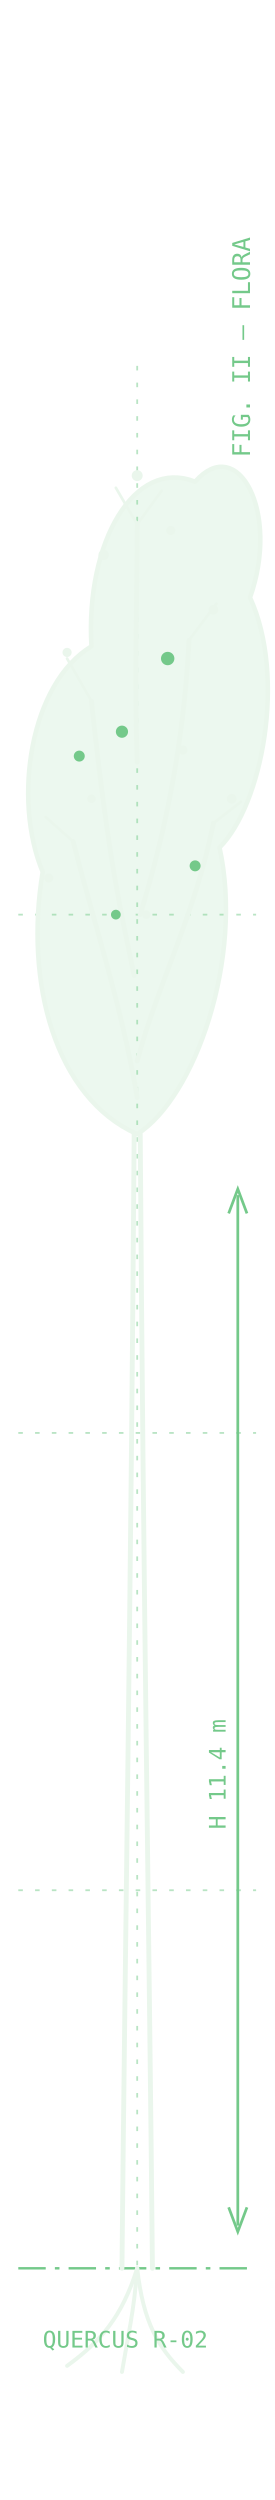
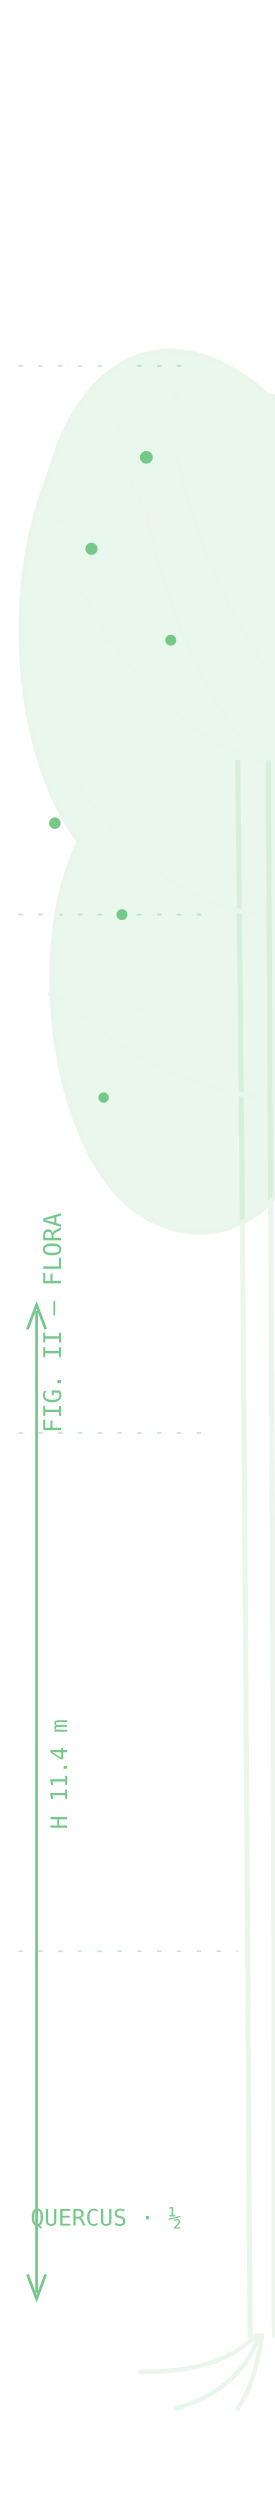
<svg xmlns="http://www.w3.org/2000/svg" viewBox="0 0 90 820">
-   <g stroke="#74c98a" stroke-width="0.8">
-     <line x1="6" y1="744" x2="84" y2="744" stroke-dasharray="9 3 1.5 3" />
-     <g stroke-width="0.6" opacity="0.5" stroke-dasharray="1.5 4">
-       <line x1="45" y1="120" x2="45" y2="744" />
-       <line x1="6" y1="300" x2="84" y2="300" />
-       <line x1="6" y1="470" x2="84" y2="470" />
-       <line x1="6" y1="620" x2="84" y2="620" />
-     </g>
+   <g stroke="#74c98a" stroke-width="0.6" opacity="0.4" stroke-dasharray="1.5 5">
+     <line x1="6" y1="120" x2="60" y2="120" />
+     <line x1="6" y1="300" x2="70" y2="300" />
+     <line x1="6" y1="470" x2="70" y2="470" />
+     <line x1="6" y1="640" x2="78" y2="640" />
  </g>
-   <g fill="none" stroke="#eaf6ec" stroke-width="1.3" stroke-linecap="round" stroke-linejoin="round">
-     <path d="M45 744 C 40 760 33 768 22 776" />
-     <path d="M45 744 C 47 762 52 770 60 778" />
-     <path d="M45 744 C 44 758 42 766 40 778" />
+   <g fill="none" stroke="#eaf6ec" stroke-width="1.5" stroke-linecap="round" stroke-linejoin="round">
+     <path d="M84 766 C 74 776 60 778 46 778" />
+     <path d="M86 766 C 84 778 82 784 78 790" />
+     <path d="M85 766 C 80 780 70 786 58 790" />
  </g>
-   <path d="M45 372            C 18 360 8 322 14 286            C 4 262 10 224 30 212            C 28 178 44 150 64 158            C 78 142 92 168 82 196            C 94 222 86 264 72 278            C 80 314 64 360 45 372 Z" fill="rgba(116,201,138,.14)" stroke="#eaf6ec" stroke-width="1.5" stroke-linejoin="round" />
-   <g fill="none" stroke="#eaf6ec" stroke-width="1.6" stroke-linecap="round" stroke-linejoin="round">
-     <path d="M40 744 C 41 640 43 520 44 372" />
-     <path d="M50 744 C 49 640 47 520 46 372" />
-     <path d="M45 360 C 40 330 30 300 24 276" />
-     <path d="M45 348 C 52 322 64 300 70 270" />
-     <path d="M44 320 C 40 300 36 286 30 230" />
-     <path d="M46 300 C 52 280 60 250 62 210" />
-     <path d="M45 250 C 44 222 45 196 45 172" />
+   <g fill="none" stroke="#eaf6ec" stroke-width="1.7" stroke-linecap="round" stroke-linejoin="round">
+     <path d="M82 766 C 81 600 80 430 78 250" />
+     <path d="M90 766 C 90 600 89 430 88 250" />
+   </g>
+   <path d="M88 130            C 60 104 28 112 16 156            C 0 196 6 250 26 276            C 8 312 18 380 46 398            C 64 410 86 404 96 384            L 96 130 Z" fill="rgba(116,201,138,.15)" stroke="#eaf6ec" stroke-width="1.6" stroke-linejoin="round" />
+   <g fill="none" stroke="#eaf6ec" stroke-width="1.4" stroke-linecap="round" stroke-linejoin="round">
+     <path d="M86 250 C 66 244 44 226 28 196" />
+     <path d="M86 250 C 70 234 56 206 48 168" />
+     <path d="M84 300 C 62 296 42 282 26 258" />
+     <path d="M85 360 C 60 356 40 346 24 330" />
+     <path d="M88 220 C 74 200 64 176 58 150" />
  </g>
  <g fill="none" stroke="#eaf6ec" stroke-width="0.9" stroke-linecap="round">
-     <path d="M30 230 l -8 -14" />
-     <path d="M62 210 l 9 -12" />
-     <path d="M45 172 l -7 -12" />
-     <path d="M45 172 l 8 -11" />
-     <path d="M24 276 l -9 -8" />
-     <path d="M70 270 l 9 -7" />
+     <path d="M28 196 l -8 -10" />
+     <path d="M48 168 l -6 -12" />
+     <path d="M26 258 l -9 -6" />
+     <path d="M24 330 l -8 -4" />
  </g>
  <g fill="#eaf6ec">
-     <circle cx="22" cy="214" r="1.5" />
-     <circle cx="34" cy="182" r="1.7" />
-     <circle cx="56" cy="174" r="1.5" />
-     <circle cx="70" cy="200" r="1.6" />
-     <circle cx="16" cy="288" r="1.5" />
-     <circle cx="76" cy="262" r="1.6" />
-     <circle cx="45" cy="156" r="1.8" />
-     <circle cx="30" cy="262" r="1.4" />
-     <circle cx="60" cy="246" r="1.5" />
-     <circle cx="48" cy="300" r="1.4" />
+     <circle cx="20" cy="170" r="1.6" />
+     <circle cx="40" cy="140" r="1.7" />
+     <circle cx="58" cy="130" r="1.5" />
+     <circle cx="14" cy="232" r="1.6" />
+     <circle cx="34" cy="210" r="1.4" />
+     <circle cx="30" cy="300" r="1.6" />
+     <circle cx="52" cy="170" r="1.4" />
+     <circle cx="22" cy="350" r="1.5" />
+     <circle cx="46" cy="330" r="1.5" />
+     <circle cx="64" cy="250" r="1.5" />
  </g>
  <g fill="#74c98a">
-     <circle cx="40" cy="240" r="2" />
-     <circle cx="55" cy="216" r="2.2" />
-     <circle cx="26" cy="248" r="1.8" />
-     <circle cx="64" cy="284" r="1.8" />
-     <circle cx="38" cy="300" r="1.6" />
+     <circle cx="30" cy="180" r="2" />
+     <circle cx="48" cy="150" r="2.1" />
+     <circle cx="18" cy="270" r="1.9" />
+     <circle cx="40" cy="300" r="1.8" />
+     <circle cx="56" cy="210" r="1.8" />
+     <circle cx="34" cy="360" r="1.7" />
  </g>
  <g stroke="#74c98a" stroke-width="0.9" fill="none">
-     <line x1="78" y1="392" x2="78" y2="730" />
-     <path d="M75 398 L78 390 L81 398" />
-     <path d="M75 724 L78 732 L81 724" />
+     <line x1="12" y1="430" x2="12" y2="752" />
+     <path d="M9 436 L12 428 L15 436" />
+     <path d="M9 746 L12 754 L15 746" />
  </g>
  <g fill="#74c98a" font-family="monospace">
-     <text x="82" y="150" font-size="8" transform="rotate(-90 82 150)">FIG. II — FLORA</text>
-     <text x="74" y="600" font-size="7.5" transform="rotate(-90 74 600)">H 11.4 m</text>
-     <text x="14" y="770" font-size="7.5">QUERCUS R-02</text>
+     <text x="20" y="470" font-size="8" transform="rotate(-90 20 470)">FIG. II — FLORA</text>
+     <text x="22" y="600" font-size="7.5" transform="rotate(-90 22 600)">H 11.4 m</text>
+     <text x="10" y="730" font-size="7.5">QUERCUS · ½</text>
  </g>
</svg>
